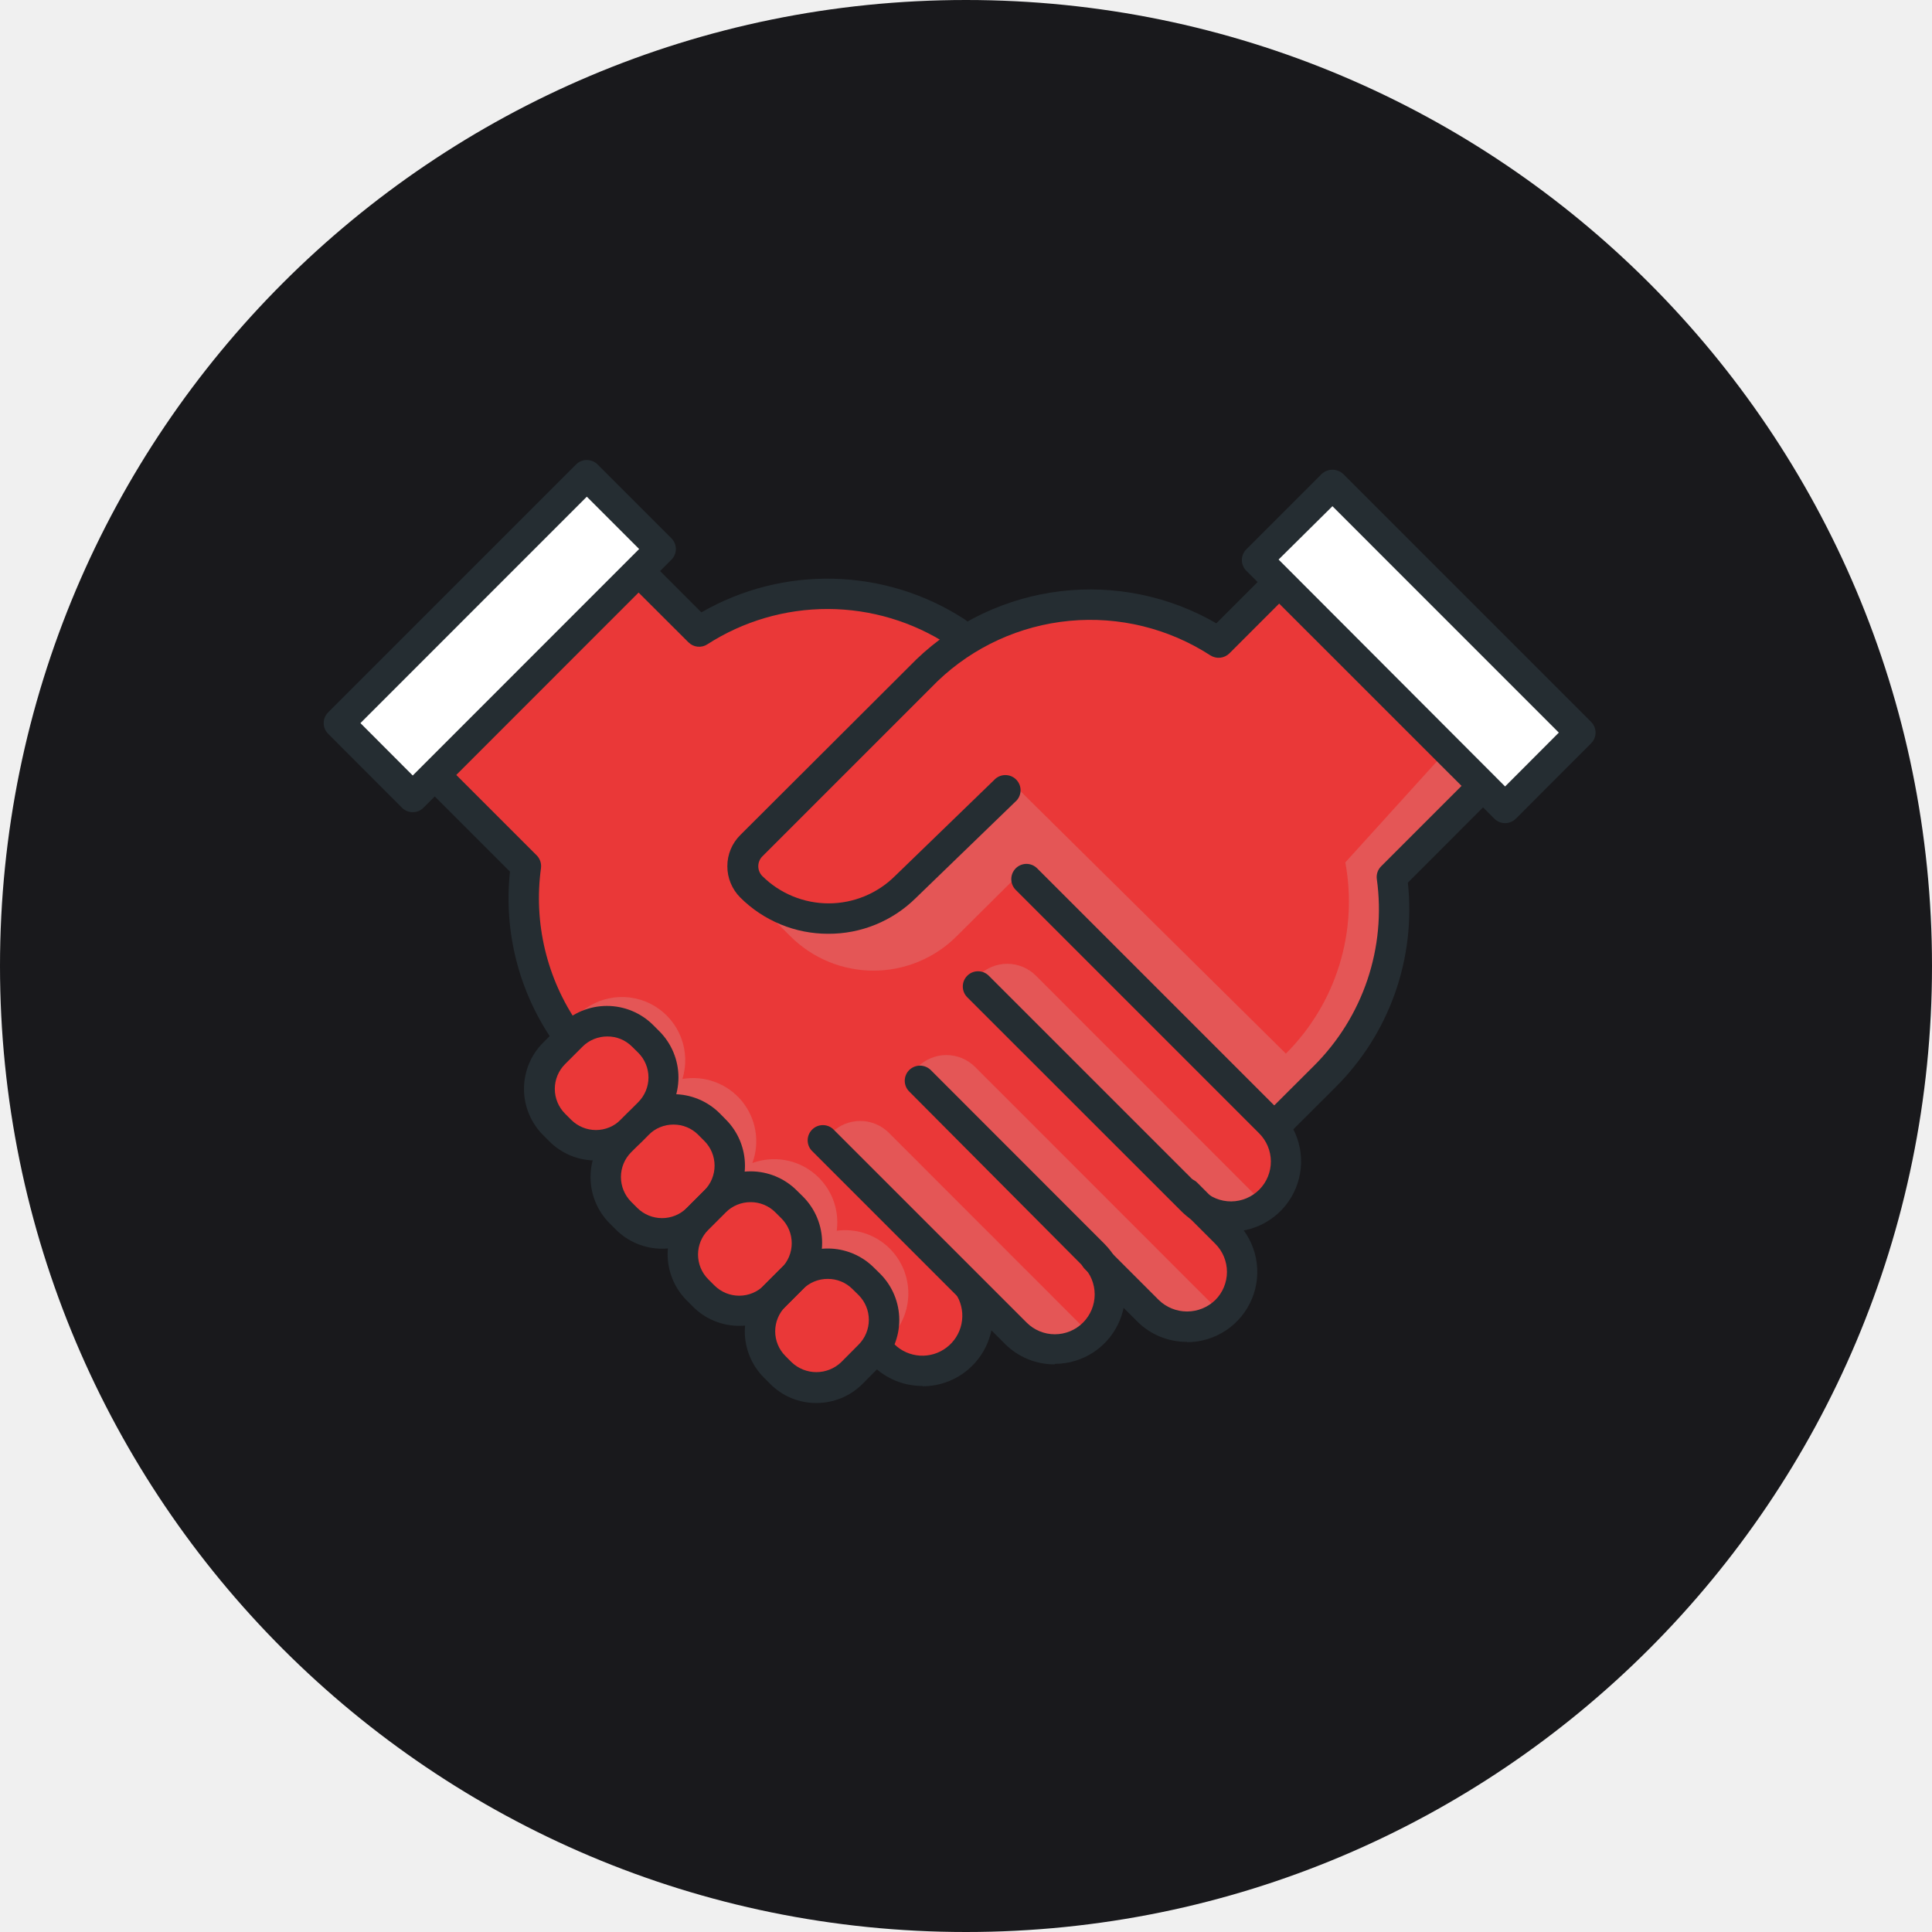
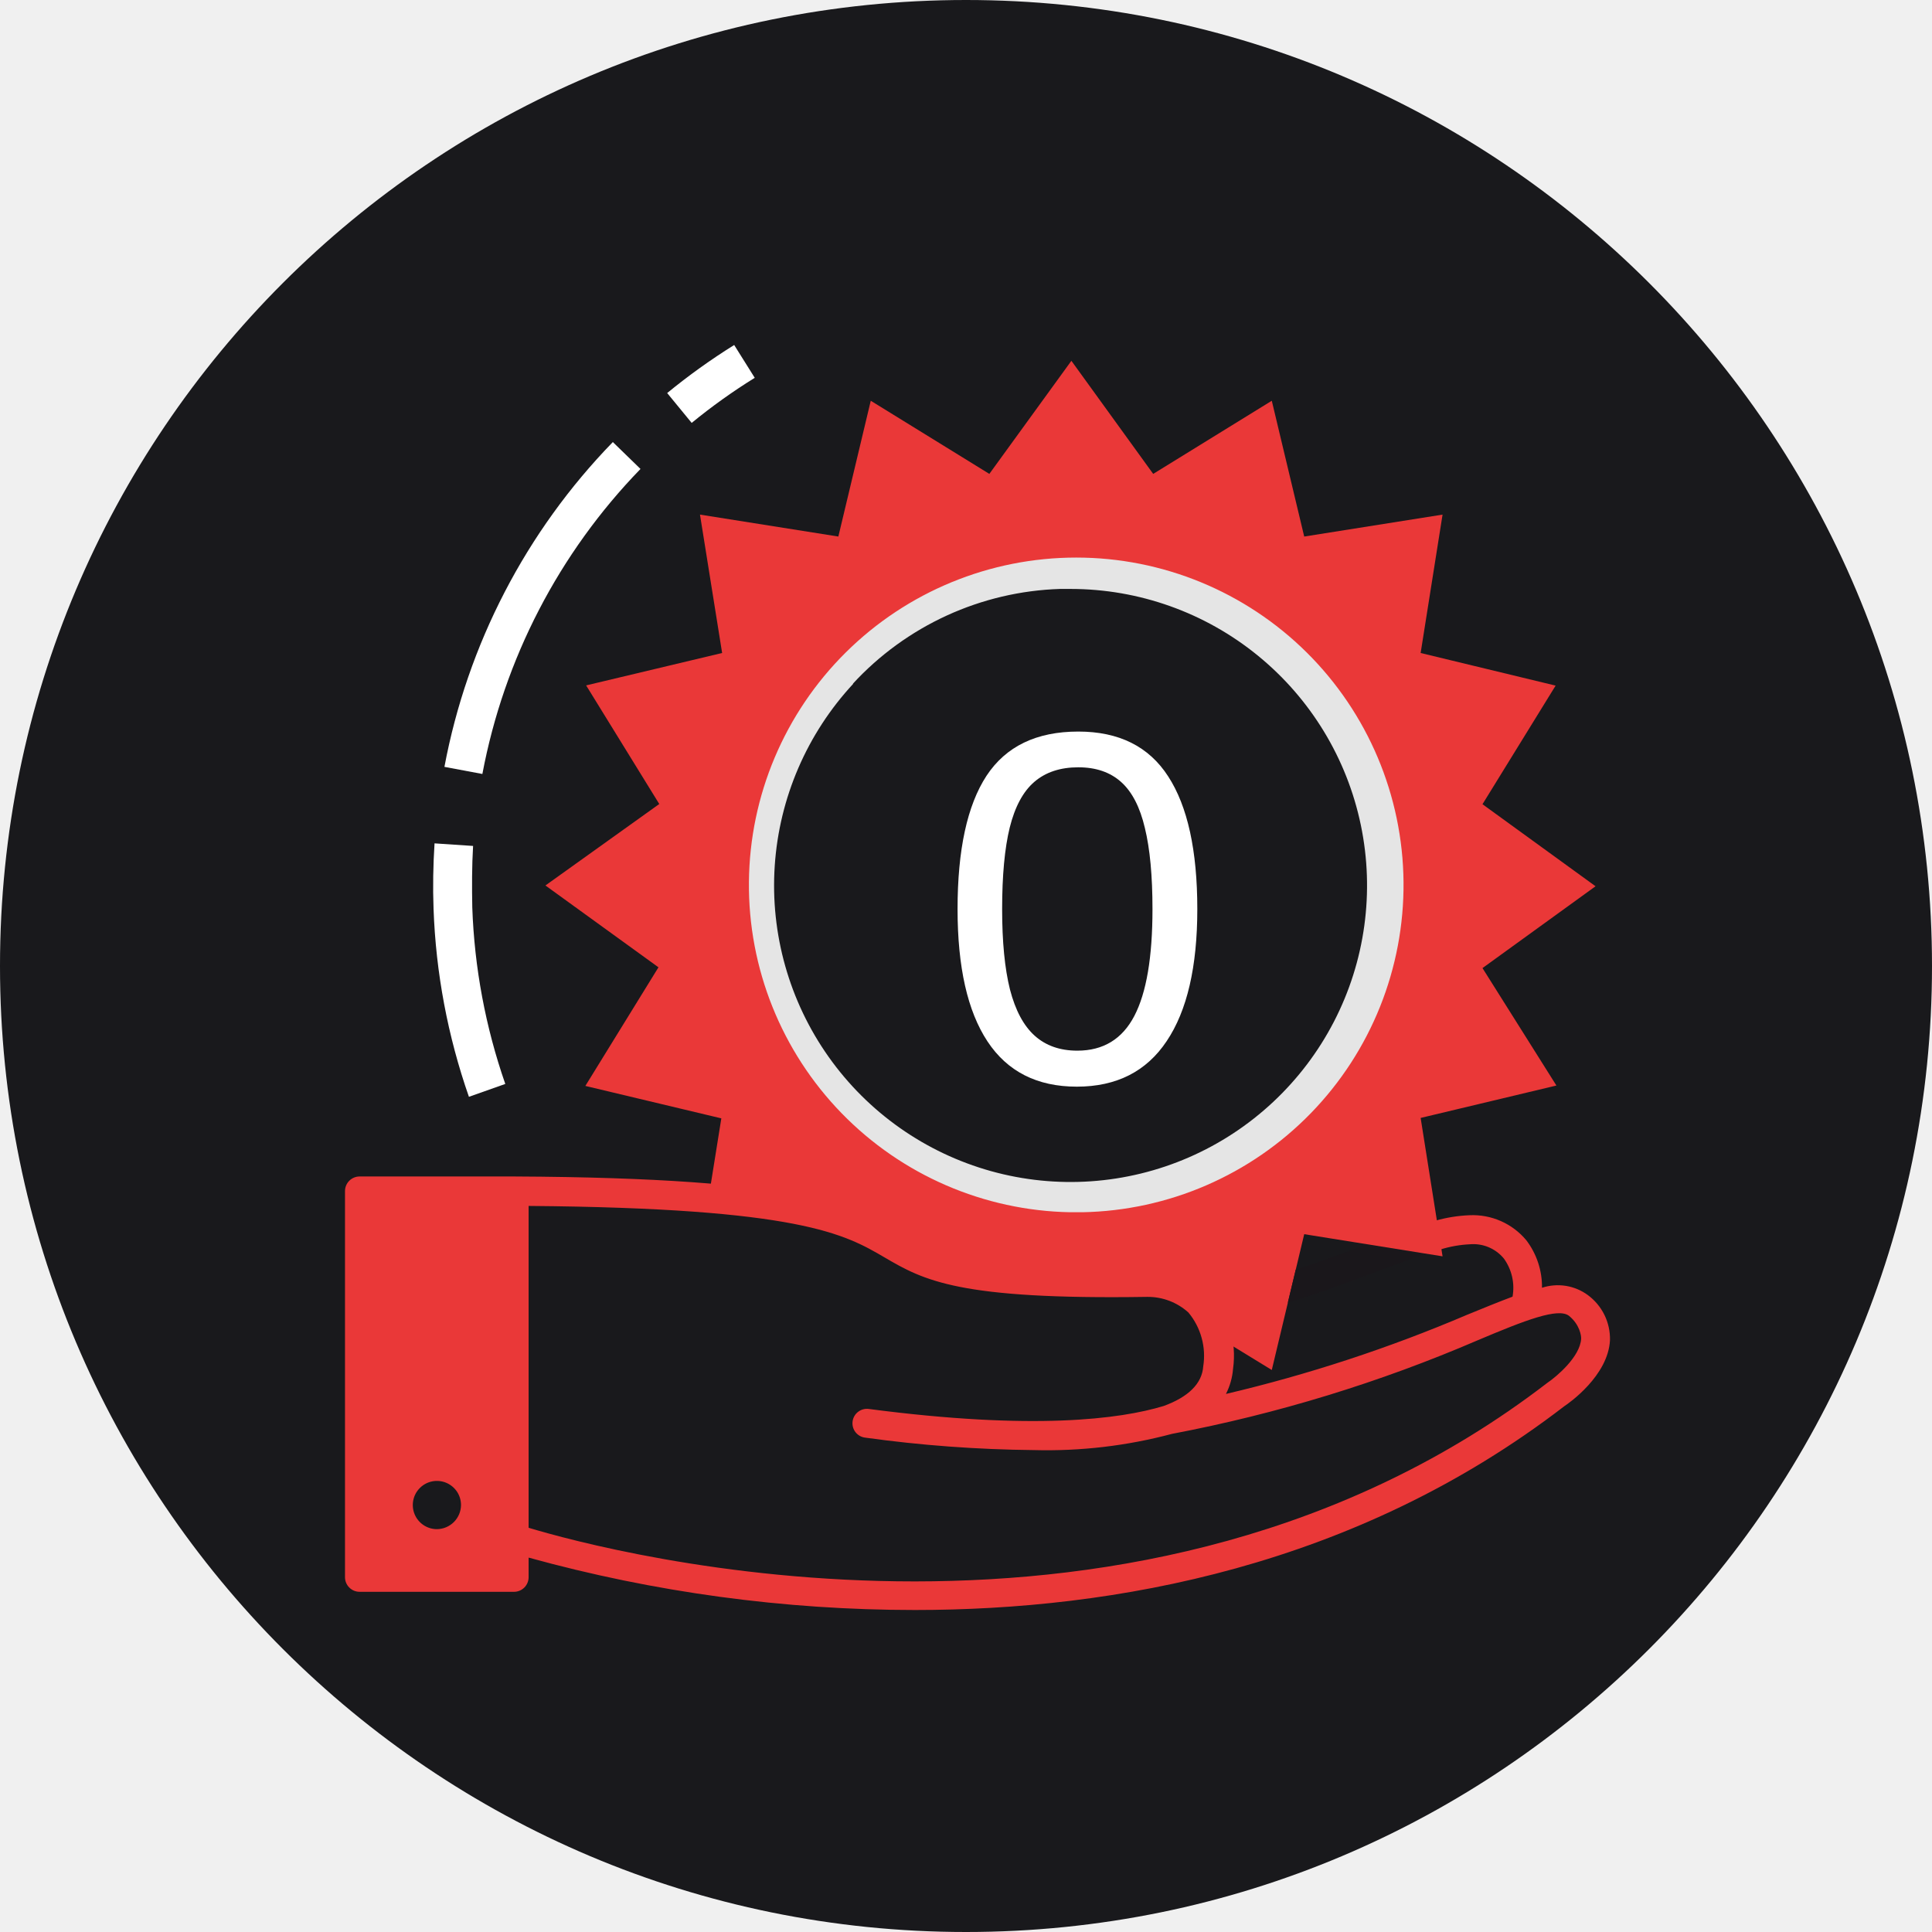
<svg xmlns="http://www.w3.org/2000/svg" width="84" height="84" viewBox="0 0 84 84" fill="none">
-   <g clip-path="url(#clip0_598_13223)">
-     <path d="M42 0C65.197 0 84 18.804 84 42C84 65.197 65.197 84 42 84C18.804 84 0 65.197 0 42C0 18.804 18.804 0 42 0Z" fill="#19191C" />
-     <path d="M64.072 34.119L55.697 25.743L52.977 28.463C51.413 27.262 49.518 26.569 47.548 26.476C45.578 26.383 43.627 26.895 41.956 27.943C41.54 28.133 41.161 28.396 40.837 28.719L32.691 36.865C32.605 36.947 32.537 37.046 32.491 37.155C32.444 37.264 32.421 37.382 32.421 37.5C32.421 37.619 32.444 37.736 32.491 37.845C32.537 37.954 32.605 38.053 32.691 38.135L33.391 38.836C34.148 39.591 35.174 40.015 36.243 40.015C37.313 40.015 38.339 39.591 39.096 38.836L42.397 35.516L44.161 37.28L52.536 45.655L55.401 48.52L57.672 46.25C58.745 45.178 59.541 43.861 59.991 42.413C60.441 40.964 60.532 39.428 60.255 37.937L64.072 34.119Z" fill="#E45656" />
-     <path d="M62.75 32.797L55.697 25.743L53.55 27.89C53.397 28.044 53.195 28.14 52.978 28.162C52.762 28.184 52.545 28.13 52.364 28.009C50.815 27.003 49.009 26.462 47.161 26.45C45.314 26.439 43.501 26.957 41.939 27.943C41.523 28.133 41.143 28.396 40.819 28.719L32.673 36.865C32.588 36.947 32.52 37.046 32.473 37.155C32.427 37.264 32.403 37.382 32.403 37.5C32.403 37.619 32.427 37.736 32.473 37.845C32.52 37.954 32.588 38.053 32.673 38.135L33.374 38.836C34.131 39.591 35.157 40.015 36.226 40.015C37.295 40.015 38.321 39.591 39.078 38.836L44.161 34.194L55.908 45.809C56.982 44.738 57.778 43.42 58.228 41.972C58.678 40.523 58.769 38.987 58.492 37.496L62.75 32.797Z" fill="#EA3838" />
-     <path d="M52.003 52.298C52.209 52.505 52.455 52.669 52.725 52.781C52.995 52.892 53.284 52.95 53.577 52.95C53.869 52.95 54.158 52.892 54.428 52.781C54.698 52.669 54.944 52.505 55.15 52.298C55.357 52.092 55.521 51.846 55.633 51.576C55.745 51.306 55.802 51.017 55.802 50.724C55.802 50.432 55.745 50.143 55.633 49.873C55.521 49.603 55.357 49.358 55.15 49.151L47.268 41.269L47.687 40.387L42.397 35.538L39.62 38.316C38.72 39.216 37.499 39.721 36.226 39.721C34.953 39.721 33.732 39.216 32.832 38.316L32.258 37.72L41.957 28.022C41.621 27.687 41.723 27.687 41.317 27.502C39.786 26.535 38.015 26.018 36.204 26.01C34.394 26.001 32.617 26.502 31.077 27.454C30.842 27.602 30.564 27.668 30.287 27.639C30.01 27.61 29.751 27.489 29.552 27.295L27.559 25.302L19.184 33.678L23.001 37.495C22.756 38.82 22.8 40.182 23.131 41.488C23.462 42.794 24.072 44.012 24.919 45.06L24.231 45.748C24.041 45.938 23.889 46.164 23.786 46.413C23.683 46.662 23.63 46.929 23.63 47.198C23.63 47.467 23.683 47.734 23.786 47.983C23.889 48.232 24.041 48.458 24.231 48.648L24.416 48.833C24.607 49.024 24.833 49.175 25.082 49.278C25.331 49.382 25.597 49.435 25.867 49.435C26.136 49.435 26.403 49.382 26.652 49.278C26.901 49.175 27.127 49.024 27.317 48.833L27.943 48.207L28.454 48.728C28.265 48.819 28.093 48.942 27.943 49.089L27.317 49.715C27.126 49.905 26.975 50.132 26.872 50.38C26.769 50.629 26.716 50.896 26.716 51.165C26.716 51.435 26.769 51.702 26.872 51.95C26.975 52.199 27.126 52.425 27.317 52.616L27.502 52.801C27.692 52.991 27.919 53.143 28.167 53.246C28.416 53.349 28.683 53.402 28.952 53.402C29.222 53.402 29.488 53.349 29.737 53.246C29.986 53.143 30.212 52.991 30.403 52.801L31.029 52.175C31.126 52.078 31.213 51.972 31.289 51.857L31.633 52.206C31.408 52.304 31.203 52.443 31.029 52.616L30.403 53.242C30.212 53.432 30.061 53.658 29.958 53.907C29.855 54.156 29.801 54.422 29.801 54.692C29.801 54.961 29.855 55.228 29.958 55.477C30.061 55.726 30.212 55.952 30.403 56.142L30.588 56.327C30.778 56.518 31.004 56.669 31.253 56.772C31.502 56.876 31.769 56.929 32.038 56.929C32.307 56.929 32.574 56.876 32.823 56.772C33.072 56.669 33.298 56.518 33.488 56.327L34.114 55.701C34.287 55.527 34.426 55.322 34.524 55.097L34.873 55.441C34.758 55.517 34.652 55.604 34.555 55.701L33.929 56.327C33.739 56.518 33.587 56.744 33.484 56.993C33.381 57.242 33.328 57.508 33.328 57.778C33.328 58.047 33.381 58.314 33.484 58.563C33.587 58.812 33.739 59.038 33.929 59.228L34.114 59.413C34.305 59.604 34.531 59.755 34.78 59.858C35.029 59.961 35.295 60.014 35.565 60.014C35.834 60.014 36.101 59.961 36.35 59.858C36.599 59.755 36.825 59.604 37.015 59.413L37.641 58.787C37.738 58.691 37.825 58.584 37.901 58.47L38.342 58.91C38.484 59.048 38.644 59.167 38.818 59.263L38.875 59.321C39.345 59.597 39.9 59.69 40.434 59.581C40.968 59.472 41.443 59.17 41.767 58.731C42.091 58.293 42.241 57.75 42.188 57.208C42.135 56.665 41.883 56.161 41.48 55.794L40.824 55.137L41.066 54.621L44.064 57.619C44.481 58.036 45.047 58.271 45.637 58.271C46.228 58.271 46.794 58.036 47.211 57.619C47.629 57.202 47.863 56.636 47.863 56.045C47.863 55.455 47.629 54.889 47.211 54.471L43.063 50.323L43.164 50.107L49.777 56.72C50.194 57.137 50.76 57.371 51.35 57.371C51.941 57.371 52.507 57.137 52.924 56.72C53.342 56.302 53.576 55.736 53.576 55.146C53.576 54.556 53.342 53.99 52.924 53.572L45.148 45.796L45.245 45.576L52.003 52.298Z" fill="#EA3838" />
-     <path d="M54.811 52.197L53.568 53.44L42.547 42.419C42.878 42.09 43.325 41.904 43.792 41.904C44.259 41.904 44.707 42.09 45.038 42.419L54.811 52.197Z" fill="#E45656" />
-     <path d="M52.827 56.825L51.584 58.069L39.902 46.387C40.233 46.057 40.681 45.872 41.148 45.872C41.615 45.872 42.062 46.057 42.393 46.387L52.827 56.825Z" fill="#E45656" />
-     <path d="M47.096 57.707L45.853 58.95L36.155 49.252C36.486 48.922 36.934 48.737 37.401 48.737C37.867 48.737 38.315 48.922 38.646 49.252L47.096 57.707Z" fill="#E45656" />
-     <path d="M38.69 54.291C38.391 53.991 38.027 53.765 37.627 53.63C37.226 53.494 36.799 53.454 36.38 53.511C36.443 53.042 36.384 52.564 36.209 52.125C36.033 51.685 35.747 51.299 35.378 51.003C35.009 50.706 34.569 50.511 34.102 50.434C33.636 50.358 33.157 50.403 32.712 50.566C32.879 50.114 32.923 49.626 32.841 49.151C32.759 48.676 32.554 48.232 32.246 47.861C31.937 47.491 31.537 47.209 31.085 47.042C30.633 46.875 30.146 46.83 29.671 46.911C29.852 46.325 29.832 45.694 29.614 45.12C29.395 44.546 28.99 44.061 28.465 43.744C27.939 43.426 27.322 43.294 26.712 43.368C26.102 43.442 25.534 43.718 25.099 44.152L24.033 45.214C24.235 45.166 24.442 45.135 24.65 45.122C25.123 44.81 25.681 44.653 26.248 44.67C26.814 44.688 27.362 44.88 27.815 45.221C28.268 45.562 28.605 46.034 28.779 46.573C28.953 47.113 28.957 47.693 28.789 48.234C29.264 48.153 29.752 48.197 30.204 48.364C30.656 48.531 31.056 48.814 31.364 49.184C31.672 49.554 31.878 49.999 31.959 50.474C32.041 50.948 31.997 51.436 31.831 51.888C32.275 51.725 32.754 51.68 33.221 51.757C33.688 51.833 34.127 52.029 34.496 52.325C34.865 52.621 35.151 53.008 35.327 53.447C35.502 53.887 35.562 54.364 35.498 54.833C35.957 54.771 36.424 54.826 36.856 54.993C37.288 55.16 37.67 55.434 37.968 55.788C38.266 56.143 38.469 56.567 38.559 57.021C38.649 57.475 38.623 57.945 38.483 58.386L38.69 58.179C39.204 57.663 39.493 56.964 39.493 56.235C39.493 55.506 39.204 54.807 38.69 54.291Z" fill="#E45656" />
-     <path d="M39.836 38.937C39.361 39.413 38.796 39.791 38.175 40.048C37.554 40.306 36.888 40.438 36.215 40.438C35.542 40.438 34.876 40.306 34.255 40.048C33.633 39.791 33.069 39.413 32.593 38.937L34.357 40.7C34.832 41.176 35.397 41.554 36.018 41.812C36.639 42.069 37.305 42.202 37.978 42.202C38.651 42.202 39.317 42.069 39.938 41.812C40.56 41.554 41.124 41.176 41.599 40.7L45.483 36.839L43.72 35.075L39.836 38.937Z" fill="#E45656" />
-     <path d="M58.17 21.194L54.742 24.622L65.037 34.918L68.466 31.489L58.17 21.194Z" fill="white" />
-     <path d="M67.146 30.167L63.717 33.596L65.039 34.917L68.468 31.488L67.146 30.167Z" fill="white" />
-     <path d="M15.097 31.515L18.055 34.473L28.351 24.178L25.392 21.22L15.097 31.515Z" fill="white" />
-     <path d="M15.097 31.516L18.055 34.474L19.598 32.931L16.64 29.973L15.097 31.516Z" fill="white" />
-     <path d="M51.61 58.342C51.21 58.345 50.813 58.268 50.442 58.117C50.072 57.966 49.734 57.742 49.45 57.46L47.167 55.177C47.105 55.116 47.056 55.043 47.023 54.963C46.989 54.882 46.972 54.796 46.972 54.709C46.972 54.623 46.989 54.536 47.023 54.456C47.056 54.376 47.105 54.303 47.167 54.242C47.291 54.119 47.459 54.051 47.634 54.051C47.809 54.051 47.977 54.119 48.101 54.242L50.385 56.526C50.714 56.843 51.153 57.021 51.61 57.021C52.068 57.021 52.507 56.843 52.836 56.526C52.997 56.365 53.126 56.174 53.213 55.964C53.3 55.754 53.346 55.528 53.346 55.3C53.346 55.072 53.3 54.847 53.213 54.636C53.126 54.426 52.997 54.235 52.836 54.075L51.121 52.36C50.996 52.236 50.926 52.068 50.926 51.892C50.925 51.716 50.995 51.548 51.119 51.423C51.243 51.299 51.411 51.228 51.587 51.228C51.762 51.228 51.931 51.297 52.056 51.421L53.77 53.14C54.198 53.567 54.489 54.112 54.606 54.704C54.724 55.297 54.664 55.911 54.432 56.469C54.201 57.027 53.81 57.504 53.307 57.84C52.805 58.176 52.215 58.355 51.61 58.355V58.342Z" fill="#252D32" />
-     <path d="M53.528 53.55C53.127 53.553 52.73 53.477 52.36 53.326C51.989 53.175 51.652 52.951 51.368 52.668L42.053 43.358C41.93 43.234 41.86 43.065 41.861 42.889C41.861 42.714 41.931 42.545 42.056 42.422C42.18 42.298 42.349 42.228 42.525 42.229C42.7 42.229 42.868 42.299 42.992 42.424L52.303 51.734C52.629 52.057 53.071 52.237 53.531 52.235C53.99 52.232 54.43 52.047 54.754 51.721C55.077 51.394 55.257 50.952 55.255 50.492C55.252 50.033 55.067 49.593 54.74 49.27L44.161 38.69C44.038 38.566 43.969 38.398 43.969 38.223C43.969 38.048 44.038 37.88 44.161 37.755C44.222 37.694 44.294 37.645 44.375 37.611C44.455 37.578 44.541 37.56 44.628 37.56C44.715 37.56 44.801 37.578 44.881 37.611C44.961 37.645 45.034 37.694 45.095 37.755L55.675 48.335C56.102 48.762 56.393 49.307 56.511 49.899C56.629 50.492 56.568 51.106 56.337 51.664C56.106 52.222 55.714 52.7 55.212 53.035C54.709 53.371 54.119 53.55 53.515 53.55H53.528Z" fill="#252D32" />
-     <path d="M65.439 35.789C65.264 35.789 65.096 35.719 64.972 35.596L54.189 24.817C54.127 24.756 54.078 24.684 54.045 24.603C54.011 24.523 53.994 24.437 53.994 24.35C53.994 24.263 54.011 24.177 54.045 24.097C54.078 24.017 54.127 23.944 54.189 23.883L57.465 20.608C57.591 20.489 57.758 20.423 57.932 20.423C58.105 20.423 58.273 20.489 58.399 20.608L69.177 31.386C69.239 31.447 69.288 31.52 69.322 31.6C69.355 31.68 69.372 31.766 69.372 31.853C69.372 31.94 69.355 32.026 69.322 32.106C69.288 32.186 69.239 32.259 69.177 32.32L65.906 35.596C65.782 35.719 65.614 35.788 65.439 35.789ZM55.591 24.328L65.439 34.194L67.775 31.853L57.932 22.009L55.591 24.328Z" fill="#252D32" />
-     <path d="M45.862 59.32C45.462 59.323 45.065 59.246 44.694 59.095C44.324 58.944 43.986 58.721 43.702 58.439L35.327 50.063C35.262 50.003 35.21 49.93 35.173 49.849C35.137 49.767 35.118 49.68 35.116 49.591C35.115 49.502 35.131 49.414 35.164 49.332C35.198 49.249 35.247 49.175 35.31 49.112C35.373 49.049 35.447 48.999 35.53 48.966C35.612 48.933 35.7 48.917 35.789 48.918C35.878 48.92 35.965 48.939 36.047 48.975C36.128 49.011 36.201 49.064 36.261 49.129L44.637 57.504C44.798 57.665 44.989 57.793 45.199 57.88C45.409 57.967 45.635 58.012 45.862 58.012C46.09 58.012 46.315 57.967 46.526 57.88C46.736 57.793 46.927 57.665 47.088 57.504C47.249 57.343 47.376 57.152 47.463 56.942C47.55 56.732 47.595 56.506 47.595 56.279C47.595 56.051 47.55 55.826 47.463 55.615C47.376 55.405 47.249 55.214 47.088 55.053L39.532 47.458C39.47 47.397 39.421 47.324 39.388 47.244C39.354 47.164 39.337 47.078 39.337 46.991C39.337 46.904 39.354 46.818 39.388 46.737C39.421 46.657 39.47 46.584 39.532 46.523C39.657 46.401 39.825 46.332 39.999 46.332C40.174 46.332 40.342 46.401 40.467 46.523L48.022 54.083C48.449 54.511 48.74 55.055 48.858 55.648C48.976 56.24 48.916 56.854 48.684 57.413C48.453 57.971 48.062 58.448 47.559 58.783C47.057 59.119 46.466 59.298 45.862 59.298V59.32Z" fill="#252D32" />
-     <path d="M40.114 60.259C39.304 60.264 38.526 59.947 37.949 59.378C37.827 59.253 37.758 59.085 37.758 58.91C37.758 58.736 37.827 58.568 37.949 58.443C38.011 58.381 38.083 58.332 38.163 58.299C38.244 58.265 38.33 58.248 38.417 58.248C38.504 58.248 38.59 58.265 38.67 58.299C38.75 58.332 38.823 58.381 38.884 58.443C39.181 58.737 39.575 58.913 39.992 58.94C40.409 58.967 40.822 58.842 41.154 58.589C41.487 58.336 41.718 57.972 41.803 57.563C41.889 57.154 41.825 56.728 41.621 56.362C41.579 56.287 41.551 56.204 41.54 56.117C41.53 56.031 41.536 55.944 41.559 55.86C41.582 55.776 41.622 55.698 41.675 55.63C41.729 55.561 41.795 55.504 41.87 55.461C41.946 55.418 42.029 55.391 42.115 55.38C42.202 55.369 42.289 55.376 42.373 55.399C42.456 55.422 42.535 55.461 42.603 55.515C42.672 55.568 42.729 55.635 42.772 55.71C43.035 56.174 43.172 56.699 43.17 57.232C43.167 57.765 43.025 58.288 42.758 58.75C42.49 59.211 42.107 59.594 41.645 59.862C41.184 60.129 40.66 60.27 40.127 60.273L40.114 60.259Z" fill="#252D32" />
-     <path d="M28.785 54.291C28.412 54.291 28.042 54.218 27.697 54.075C27.352 53.932 27.038 53.722 26.775 53.458L26.506 53.189C25.974 52.655 25.675 51.932 25.675 51.178C25.675 50.425 25.974 49.702 26.506 49.168L27.268 48.406C27.802 47.873 28.526 47.573 29.281 47.573C30.035 47.573 30.759 47.873 31.293 48.406L31.558 48.675C32.091 49.208 32.39 49.931 32.39 50.685C32.39 51.439 32.091 52.162 31.558 52.695L30.795 53.458C30.531 53.722 30.218 53.932 29.873 54.075C29.528 54.218 29.158 54.291 28.785 54.291ZM29.283 48.895C29.084 48.894 28.886 48.932 28.701 49.008C28.516 49.083 28.349 49.195 28.207 49.336L27.44 50.099C27.156 50.384 26.997 50.771 26.997 51.174C26.997 51.577 27.156 51.964 27.44 52.25L27.709 52.519C27.995 52.803 28.382 52.962 28.785 52.962C29.188 52.962 29.575 52.803 29.86 52.519L30.623 51.756C30.764 51.615 30.877 51.447 30.953 51.263C31.029 51.078 31.069 50.88 31.069 50.68C31.069 50.481 31.029 50.283 30.953 50.098C30.877 49.914 30.764 49.746 30.623 49.605L30.354 49.336C30.214 49.195 30.047 49.084 29.863 49.008C29.679 48.932 29.482 48.894 29.283 48.895Z" fill="#252D32" />
-     <path d="M25.911 50.456C25.535 50.458 25.161 50.386 24.813 50.243C24.465 50.099 24.149 49.889 23.883 49.622L23.614 49.353C23.081 48.82 22.782 48.097 22.782 47.343C22.782 46.589 23.081 45.866 23.614 45.333L24.377 44.566C24.91 44.034 25.633 43.736 26.387 43.736C27.14 43.736 27.863 44.034 28.397 44.566L28.666 44.835C29.199 45.368 29.498 46.091 29.498 46.845C29.498 47.599 29.199 48.322 28.666 48.855L27.921 49.622C27.388 50.155 26.665 50.455 25.911 50.456ZM26.404 45.064C26.205 45.063 26.007 45.102 25.823 45.177C25.638 45.253 25.47 45.364 25.329 45.505L24.566 46.268C24.282 46.553 24.122 46.94 24.122 47.343C24.122 47.746 24.282 48.133 24.566 48.419L24.835 48.688C25.121 48.972 25.508 49.132 25.911 49.132C26.314 49.132 26.701 48.972 26.986 48.688L27.749 47.921C27.89 47.78 28.002 47.612 28.079 47.427C28.155 47.243 28.195 47.045 28.195 46.845C28.195 46.645 28.155 46.448 28.079 46.263C28.002 46.078 27.89 45.911 27.749 45.77L27.48 45.505C27.339 45.364 27.172 45.252 26.987 45.176C26.802 45.1 26.604 45.062 26.404 45.064Z" fill="#252D32" />
-     <path d="M32.139 57.645C31.766 57.646 31.396 57.573 31.051 57.43C30.706 57.287 30.393 57.077 30.129 56.812L29.86 56.543C29.328 56.01 29.028 55.287 29.028 54.533C29.028 53.779 29.328 53.056 29.86 52.523L30.623 51.76C31.156 51.227 31.879 50.928 32.633 50.928C33.387 50.928 34.11 51.227 34.643 51.76L34.912 52.025C35.446 52.559 35.745 53.283 35.745 54.037C35.745 54.792 35.446 55.516 34.912 56.05L34.15 56.812C33.886 57.077 33.573 57.286 33.228 57.429C32.883 57.572 32.513 57.646 32.139 57.645ZM32.633 52.267C32.23 52.266 31.844 52.425 31.558 52.708L30.795 53.471C30.654 53.612 30.542 53.78 30.465 53.964C30.389 54.149 30.349 54.347 30.349 54.546C30.349 54.746 30.389 54.944 30.465 55.129C30.542 55.313 30.654 55.481 30.795 55.622L31.064 55.891C31.35 56.175 31.736 56.335 32.139 56.335C32.543 56.335 32.929 56.175 33.215 55.891L33.978 55.128C34.119 54.987 34.231 54.819 34.308 54.635C34.384 54.45 34.423 54.252 34.423 54.053C34.423 53.853 34.384 53.655 34.308 53.471C34.231 53.286 34.119 53.118 33.978 52.977L33.709 52.708C33.568 52.567 33.4 52.456 33.215 52.38C33.031 52.304 32.833 52.266 32.633 52.267Z" fill="#252D32" />
-     <path d="M35.494 61C35.12 61.002 34.75 60.929 34.405 60.786C34.06 60.643 33.747 60.432 33.484 60.167L33.215 59.898C32.682 59.365 32.383 58.642 32.383 57.888C32.383 57.134 32.682 56.411 33.215 55.878L33.978 55.115C34.511 54.582 35.234 54.283 35.988 54.283C36.742 54.283 37.465 54.582 37.998 55.115L38.267 55.38C38.8 55.913 39.099 56.636 39.099 57.39C39.099 58.144 38.8 58.867 38.267 59.4L37.504 60.167C37.241 60.432 36.928 60.642 36.583 60.785C36.237 60.928 35.867 61.001 35.494 61ZM35.988 55.604C35.788 55.603 35.59 55.642 35.406 55.717C35.221 55.793 35.053 55.904 34.912 56.045L34.15 56.808C34.008 56.949 33.896 57.117 33.82 57.301C33.743 57.486 33.704 57.684 33.704 57.883C33.704 58.083 33.743 58.281 33.82 58.466C33.896 58.65 34.008 58.818 34.15 58.959L34.418 59.228C34.709 59.504 35.094 59.658 35.494 59.658C35.894 59.658 36.279 59.504 36.57 59.228L37.332 58.461C37.617 58.175 37.776 57.788 37.776 57.385C37.776 56.982 37.617 56.596 37.332 56.31L37.063 56.045C36.922 55.904 36.755 55.792 36.57 55.717C36.385 55.641 36.187 55.603 35.988 55.604Z" fill="#252D32" />
-     <path d="M36.01 40.599C35.3 40.601 34.596 40.462 33.94 40.191C33.283 39.92 32.686 39.523 32.184 39.021C32.006 38.842 31.865 38.63 31.769 38.398C31.672 38.165 31.623 37.915 31.624 37.663C31.623 37.41 31.672 37.16 31.769 36.927C31.866 36.694 32.008 36.483 32.188 36.305L39.845 28.666C41.555 27.027 43.752 25.988 46.103 25.706C48.455 25.424 50.835 25.913 52.885 27.101L54.886 25.1C55.01 24.975 55.178 24.905 55.354 24.904C55.529 24.904 55.698 24.974 55.823 25.098C55.947 25.221 56.017 25.39 56.018 25.565C56.018 25.741 55.949 25.91 55.825 26.034L53.453 28.406C53.346 28.513 53.205 28.58 53.054 28.596C52.904 28.612 52.752 28.576 52.624 28.494C50.81 27.319 48.653 26.79 46.501 26.993C44.349 27.196 42.328 28.119 40.766 29.614L33.14 37.24C33.03 37.353 32.969 37.505 32.969 37.663C32.969 37.821 33.03 37.973 33.14 38.086C33.907 38.849 34.946 39.277 36.028 39.277C37.11 39.277 38.148 38.849 38.915 38.086L43.217 33.92C43.278 33.852 43.352 33.798 43.434 33.759C43.517 33.721 43.607 33.7 43.698 33.699C43.789 33.697 43.879 33.714 43.963 33.748C44.047 33.783 44.123 33.834 44.187 33.9C44.25 33.965 44.299 34.043 44.331 34.128C44.363 34.214 44.377 34.305 44.372 34.396C44.367 34.486 44.343 34.575 44.302 34.657C44.261 34.738 44.204 34.81 44.134 34.868L39.819 39.043C39.317 39.54 38.723 39.933 38.069 40.2C37.416 40.467 36.716 40.603 36.01 40.599Z" fill="#252D32" />
-     <path d="M55.736 49.323C55.562 49.321 55.394 49.252 55.269 49.129C55.147 49.004 55.078 48.836 55.078 48.661C55.078 48.487 55.147 48.319 55.269 48.194L57.134 46.334C58.185 45.285 58.979 44.007 59.453 42.599C59.926 41.192 60.067 39.694 59.862 38.223C59.848 38.122 59.857 38.02 59.889 37.923C59.922 37.827 59.976 37.739 60.048 37.667L63.728 33.987C63.789 33.922 63.862 33.87 63.943 33.833C64.024 33.797 64.112 33.778 64.201 33.776C64.289 33.775 64.378 33.791 64.46 33.824C64.542 33.858 64.617 33.907 64.68 33.97C64.743 34.033 64.792 34.107 64.825 34.19C64.859 34.272 64.875 34.36 64.873 34.449C64.872 34.538 64.852 34.625 64.816 34.706C64.78 34.788 64.728 34.861 64.663 34.921L61.211 38.377C61.387 40 61.196 41.642 60.652 43.181C60.108 44.72 59.225 46.117 58.068 47.269L56.204 49.129C56.143 49.19 56.07 49.239 55.989 49.273C55.909 49.306 55.823 49.323 55.736 49.323Z" fill="#252D32" />
-     <path d="M17.945 35.313C17.77 35.313 17.602 35.243 17.478 35.12L14.269 31.906C14.207 31.845 14.158 31.772 14.124 31.692C14.091 31.612 14.073 31.526 14.073 31.439C14.073 31.352 14.091 31.266 14.124 31.186C14.158 31.105 14.207 31.032 14.269 30.971L25.047 20.193C25.171 20.07 25.339 20 25.514 20C25.689 20 25.857 20.07 25.981 20.193L29.19 23.402C29.252 23.464 29.301 23.536 29.335 23.617C29.368 23.697 29.386 23.783 29.386 23.87C29.386 23.957 29.368 24.043 29.335 24.123C29.301 24.203 29.252 24.276 29.19 24.337L18.412 35.12C18.288 35.243 18.12 35.313 17.945 35.313ZM15.671 31.439L17.945 33.718L27.789 23.87L25.514 21.595L15.671 31.439Z" fill="#252D32" />
-     <path d="M41.604 28.15C41.475 28.152 41.349 28.116 41.242 28.044C39.684 27.028 37.864 26.484 36.003 26.478C34.142 26.473 32.32 27.006 30.755 28.013C30.629 28.096 30.478 28.132 30.327 28.116C30.177 28.1 30.037 28.032 29.931 27.925L27.559 25.558C27.494 25.497 27.442 25.425 27.406 25.343C27.37 25.262 27.351 25.175 27.349 25.086C27.347 24.997 27.364 24.909 27.397 24.827C27.43 24.744 27.48 24.67 27.543 24.607C27.605 24.544 27.68 24.494 27.762 24.461C27.845 24.428 27.933 24.412 28.022 24.413C28.11 24.415 28.198 24.434 28.279 24.47C28.36 24.506 28.433 24.559 28.494 24.623L30.495 26.625C32.248 25.614 34.247 25.108 36.27 25.163C38.293 25.218 40.261 25.832 41.956 26.938C42.075 27.016 42.164 27.13 42.213 27.264C42.261 27.397 42.265 27.542 42.225 27.678C42.184 27.814 42.101 27.933 41.988 28.018C41.874 28.103 41.737 28.149 41.595 28.15H41.604Z" fill="#252D32" />
-     <path d="M24.597 45.567C24.49 45.567 24.385 45.541 24.29 45.491C24.196 45.441 24.115 45.369 24.055 45.28C22.561 43.125 21.893 40.504 22.172 37.897L18.716 34.441C18.6 34.315 18.536 34.15 18.539 33.978C18.542 33.807 18.612 33.643 18.733 33.522C18.854 33.401 19.017 33.332 19.189 33.329C19.36 33.326 19.526 33.389 19.651 33.506L23.332 37.187C23.404 37.259 23.458 37.346 23.491 37.443C23.524 37.539 23.534 37.641 23.521 37.742C23.194 40.129 23.772 42.551 25.144 44.531C25.212 44.63 25.252 44.747 25.259 44.867C25.266 44.987 25.24 45.108 25.184 45.214C25.127 45.321 25.043 45.41 24.939 45.472C24.836 45.535 24.718 45.567 24.597 45.567Z" fill="#252D32" />
-   </g>
-   <defs>
-     <clipPath id="clip0_598_13223">
-       <rect width="84" height="84" fill="white" />
-     </clipPath>
-   </defs>
+   <path d="M42 0C65.197 0 84 18.804 84 42C84 65.197 65.197 84 42 84C18.804 84 0 65.197 0 42C0 18.804 18.804 0 42 0Z" fill="#19191C" />
+   <path d="M15.636 51.796V68.582H22.347V51.796H15.636ZM18.996 66.485C18.788 66.485 18.586 66.423 18.413 66.308C18.241 66.193 18.107 66.029 18.027 65.837C17.948 65.646 17.927 65.435 17.968 65.231C18.008 65.028 18.108 64.841 18.255 64.695C18.401 64.548 18.588 64.448 18.791 64.408C18.995 64.367 19.206 64.388 19.397 64.467C19.589 64.547 19.752 64.681 19.868 64.853C19.983 65.026 20.044 65.229 20.044 65.436C20.042 65.713 19.931 65.979 19.735 66.175C19.539 66.371 19.273 66.482 18.996 66.485Z" fill="#EA3838" />
+   <path d="M20.569 36.78L18.893 36.668C18.833 37.605 18.815 38.568 18.85 39.513C18.949 42.3 19.468 45.055 20.388 47.687L21.969 47.128C21.109 44.657 20.625 42.069 20.534 39.453C20.517 38.576 20.517 37.639 20.569 36.78Z" fill="white" />
+   <path d="M19.323 33.342L20.973 33.651C21.914 28.651 24.305 24.039 27.848 20.389L26.645 19.22C22.869 23.105 20.322 28.017 19.323 33.342Z" fill="white" />
+   <path d="M31.921 15C30.906 15.633 29.933 16.33 29.008 17.089L30.073 18.387C30.943 17.674 31.859 17.019 32.815 16.427L31.921 15Z" fill="white" />
+   <path d="M64.456 42.091L69.372 38.533L64.456 34.966L67.636 29.809L61.767 28.391L62.72 22.374L56.705 23.328L55.295 17.424L50.139 20.604L46.582 15.687L43.015 20.604L37.859 17.424L36.45 23.328L30.434 22.374L31.397 28.391L25.484 29.8L28.664 34.957L23.714 38.499L28.629 42.057L25.45 47.214L31.362 48.624L30.812 52.062C42.448 53.024 35.315 55.921 49.89 55.749C50.598 55.742 51.289 55.959 51.867 56.368C52.247 56.65 52.544 57.03 52.726 57.468C52.811 57.677 52.877 57.892 52.924 58.113L55.295 59.565L56.705 53.66L62.72 54.623L61.767 48.606L67.67 47.197L64.456 42.091ZM47.028 52.07C44.352 52.164 41.708 51.462 39.431 50.052C37.153 48.643 35.345 46.591 34.234 44.154C33.122 41.717 32.758 39.005 33.188 36.361C33.617 33.718 34.82 31.26 36.645 29.3C38.47 27.34 40.836 25.966 43.442 25.35C46.048 24.734 48.778 24.904 51.287 25.84C53.797 26.776 55.972 28.434 57.539 30.607C59.106 32.779 59.994 35.366 60.091 38.043C60.216 41.635 58.911 45.13 56.462 47.76C54.012 50.39 50.62 51.94 47.028 52.07Z" fill="#EA3838" />
+   <path d="M46.53 52.706H47.054C50.805 52.637 54.377 51.089 56.993 48.4C59.609 45.71 61.057 42.096 61.023 38.344C60.988 34.592 59.474 31.005 56.809 28.364C54.144 25.723 50.544 24.242 46.792 24.242C43.041 24.242 39.441 25.723 36.776 28.364C34.111 31.005 32.596 34.592 32.562 38.344C32.527 42.096 33.975 45.71 36.591 48.4C39.207 51.089 42.779 52.637 46.53 52.706ZM37.077 29.732C38.229 28.48 39.619 27.471 41.165 26.762C42.711 26.054 44.383 25.661 46.083 25.606H46.556C49.517 25.608 52.388 26.63 54.684 28.5C56.981 30.37 58.564 32.974 59.167 35.874C59.77 38.774 59.356 41.794 57.995 44.424C56.633 47.055 54.408 49.136 51.693 50.319C48.977 51.502 45.938 51.713 43.085 50.918C40.232 50.122 37.74 48.369 36.028 45.952C34.316 43.535 33.488 40.602 33.684 37.647C33.88 34.691 35.087 31.893 37.103 29.723L37.077 29.732Z" fill="#E5E5E5" />
+   <path d="M56.335 55.208L55.992 56.635C57.53 56.17 58.853 55.663 60.005 55.233C60.71 54.967 61.337 54.735 61.921 54.537L59.343 54.133C58.458 54.468 57.47 54.83 56.335 55.208Z" fill="#1A171B" />
+   <path d="M69.037 56.308C68.754 56.1 68.425 55.962 68.079 55.907C67.732 55.852 67.377 55.88 67.043 55.99C67.053 55.246 66.814 54.52 66.364 53.927C66.064 53.566 65.685 53.28 65.255 53.09C64.826 52.901 64.358 52.814 63.889 52.836C63.395 52.856 62.905 52.934 62.428 53.068L62.635 54.323C63.047 54.195 63.475 54.12 63.907 54.099C64.185 54.075 64.465 54.118 64.722 54.226C64.98 54.334 65.207 54.503 65.385 54.718C65.556 54.955 65.678 55.224 65.743 55.509C65.808 55.794 65.814 56.089 65.763 56.377C65.187 56.592 64.534 56.858 63.778 57.168C60.391 58.612 56.886 59.763 53.302 60.606C53.476 60.266 53.581 59.895 53.611 59.514C53.694 58.921 53.648 58.317 53.474 57.745C53.3 57.172 53.004 56.643 52.606 56.196C51.87 55.504 50.892 55.128 49.882 55.148C42.036 55.242 40.686 54.46 39.122 53.558C37.215 52.458 35.04 51.211 22.356 51.151H15.636C15.469 51.151 15.308 51.217 15.189 51.334C15.07 51.452 15.002 51.611 15 51.779V68.582C15.002 68.749 15.07 68.909 15.189 69.026C15.308 69.144 15.469 69.209 15.636 69.209H22.348C22.515 69.209 22.675 69.144 22.794 69.026C22.913 68.909 22.981 68.749 22.983 68.582V67.722C28.453 69.233 34.101 69.999 39.776 70C48.429 70 58.931 68.126 68.014 61.139C68.212 61.01 69.922 59.815 69.999 58.268C70.008 57.888 69.925 57.511 69.758 57.17C69.59 56.829 69.343 56.533 69.037 56.308ZM21.72 67.954H16.263V52.432H21.72V67.954ZM68.745 58.208C68.702 58.99 67.671 59.858 67.275 60.124C49.615 73.713 26.404 67.456 22.983 66.425V52.432C34.774 52.526 36.733 53.661 38.452 54.666C40.171 55.672 41.675 56.514 49.882 56.386C50.541 56.38 51.18 56.622 51.669 57.065C51.938 57.387 52.134 57.763 52.245 58.168C52.357 58.573 52.38 58.996 52.314 59.411C52.262 60.15 51.678 60.735 50.595 61.13C48.696 61.706 44.923 62.196 37.773 61.259C37.608 61.237 37.441 61.282 37.309 61.384C37.176 61.485 37.09 61.635 37.069 61.8C37.047 61.966 37.092 62.133 37.193 62.265C37.295 62.397 37.445 62.484 37.61 62.505C40.039 62.842 42.488 63.023 44.94 63.047C46.969 63.102 48.995 62.865 50.956 62.342C55.526 61.474 59.986 60.108 64.259 58.268C66.296 57.408 67.765 56.833 68.229 57.219C68.693 57.606 68.753 58.087 68.745 58.208Z" fill="#EA3838" />
+   <path d="M52.057 39.526C52.057 42.032 51.613 43.945 50.726 45.265C49.846 46.586 48.543 47.246 46.818 47.246C45.093 47.246 43.798 46.589 42.932 45.276C42.066 43.963 41.633 42.046 41.633 39.526C41.633 36.95 42.052 35.019 42.889 33.734C43.734 32.449 45.065 31.807 46.882 31.807C48.65 31.807 49.952 32.456 50.79 33.755C51.635 35.054 52.057 36.978 52.057 39.526ZM50.108 39.526C50.108 38.078 49.998 36.904 49.778 36.002C49.565 35.093 49.221 34.426 48.745 34C48.27 33.574 47.649 33.361 46.882 33.361C46.101 33.361 45.466 33.571 44.976 33.99C44.486 34.408 44.128 35.072 43.901 35.981C43.681 36.882 43.571 38.064 43.571 39.526C43.571 40.946 43.684 42.11 43.911 43.019C44.146 43.927 44.504 44.598 44.987 45.031C45.469 45.464 46.087 45.681 46.84 45.681C47.968 45.681 48.795 45.177 49.32 44.169C49.846 43.161 50.108 41.613 50.108 39.526Z" fill="white" />
</svg>
